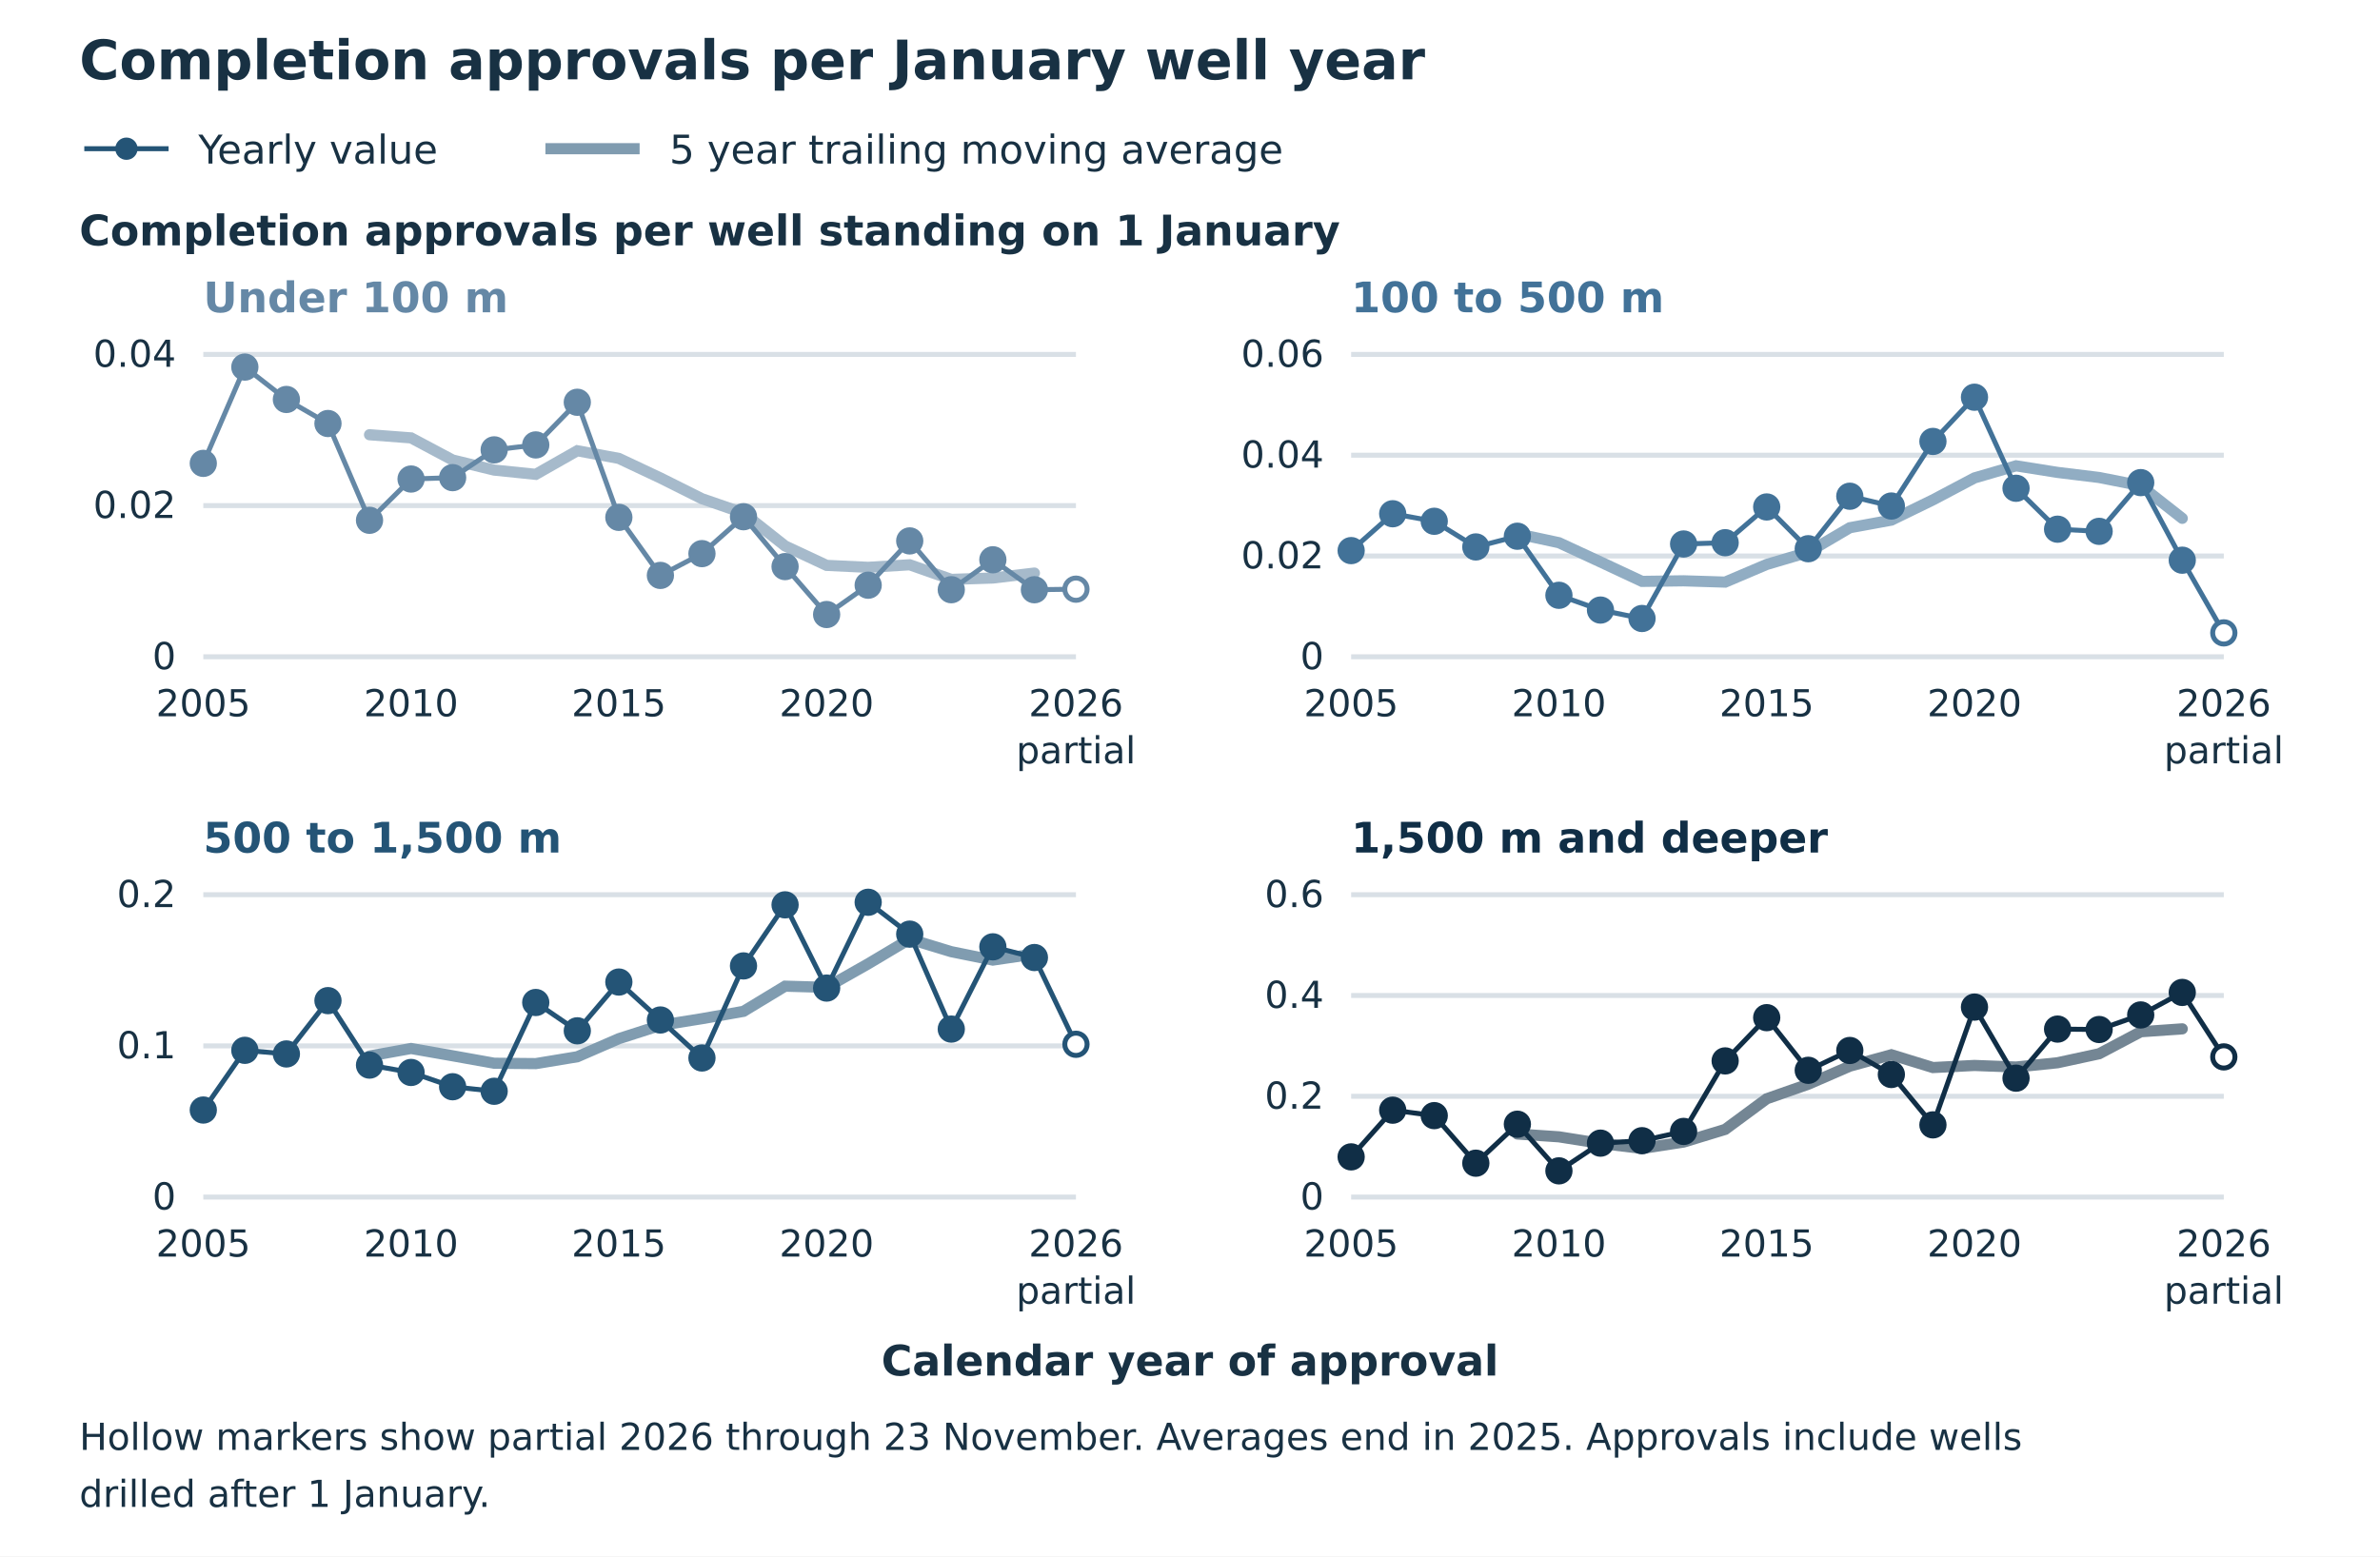
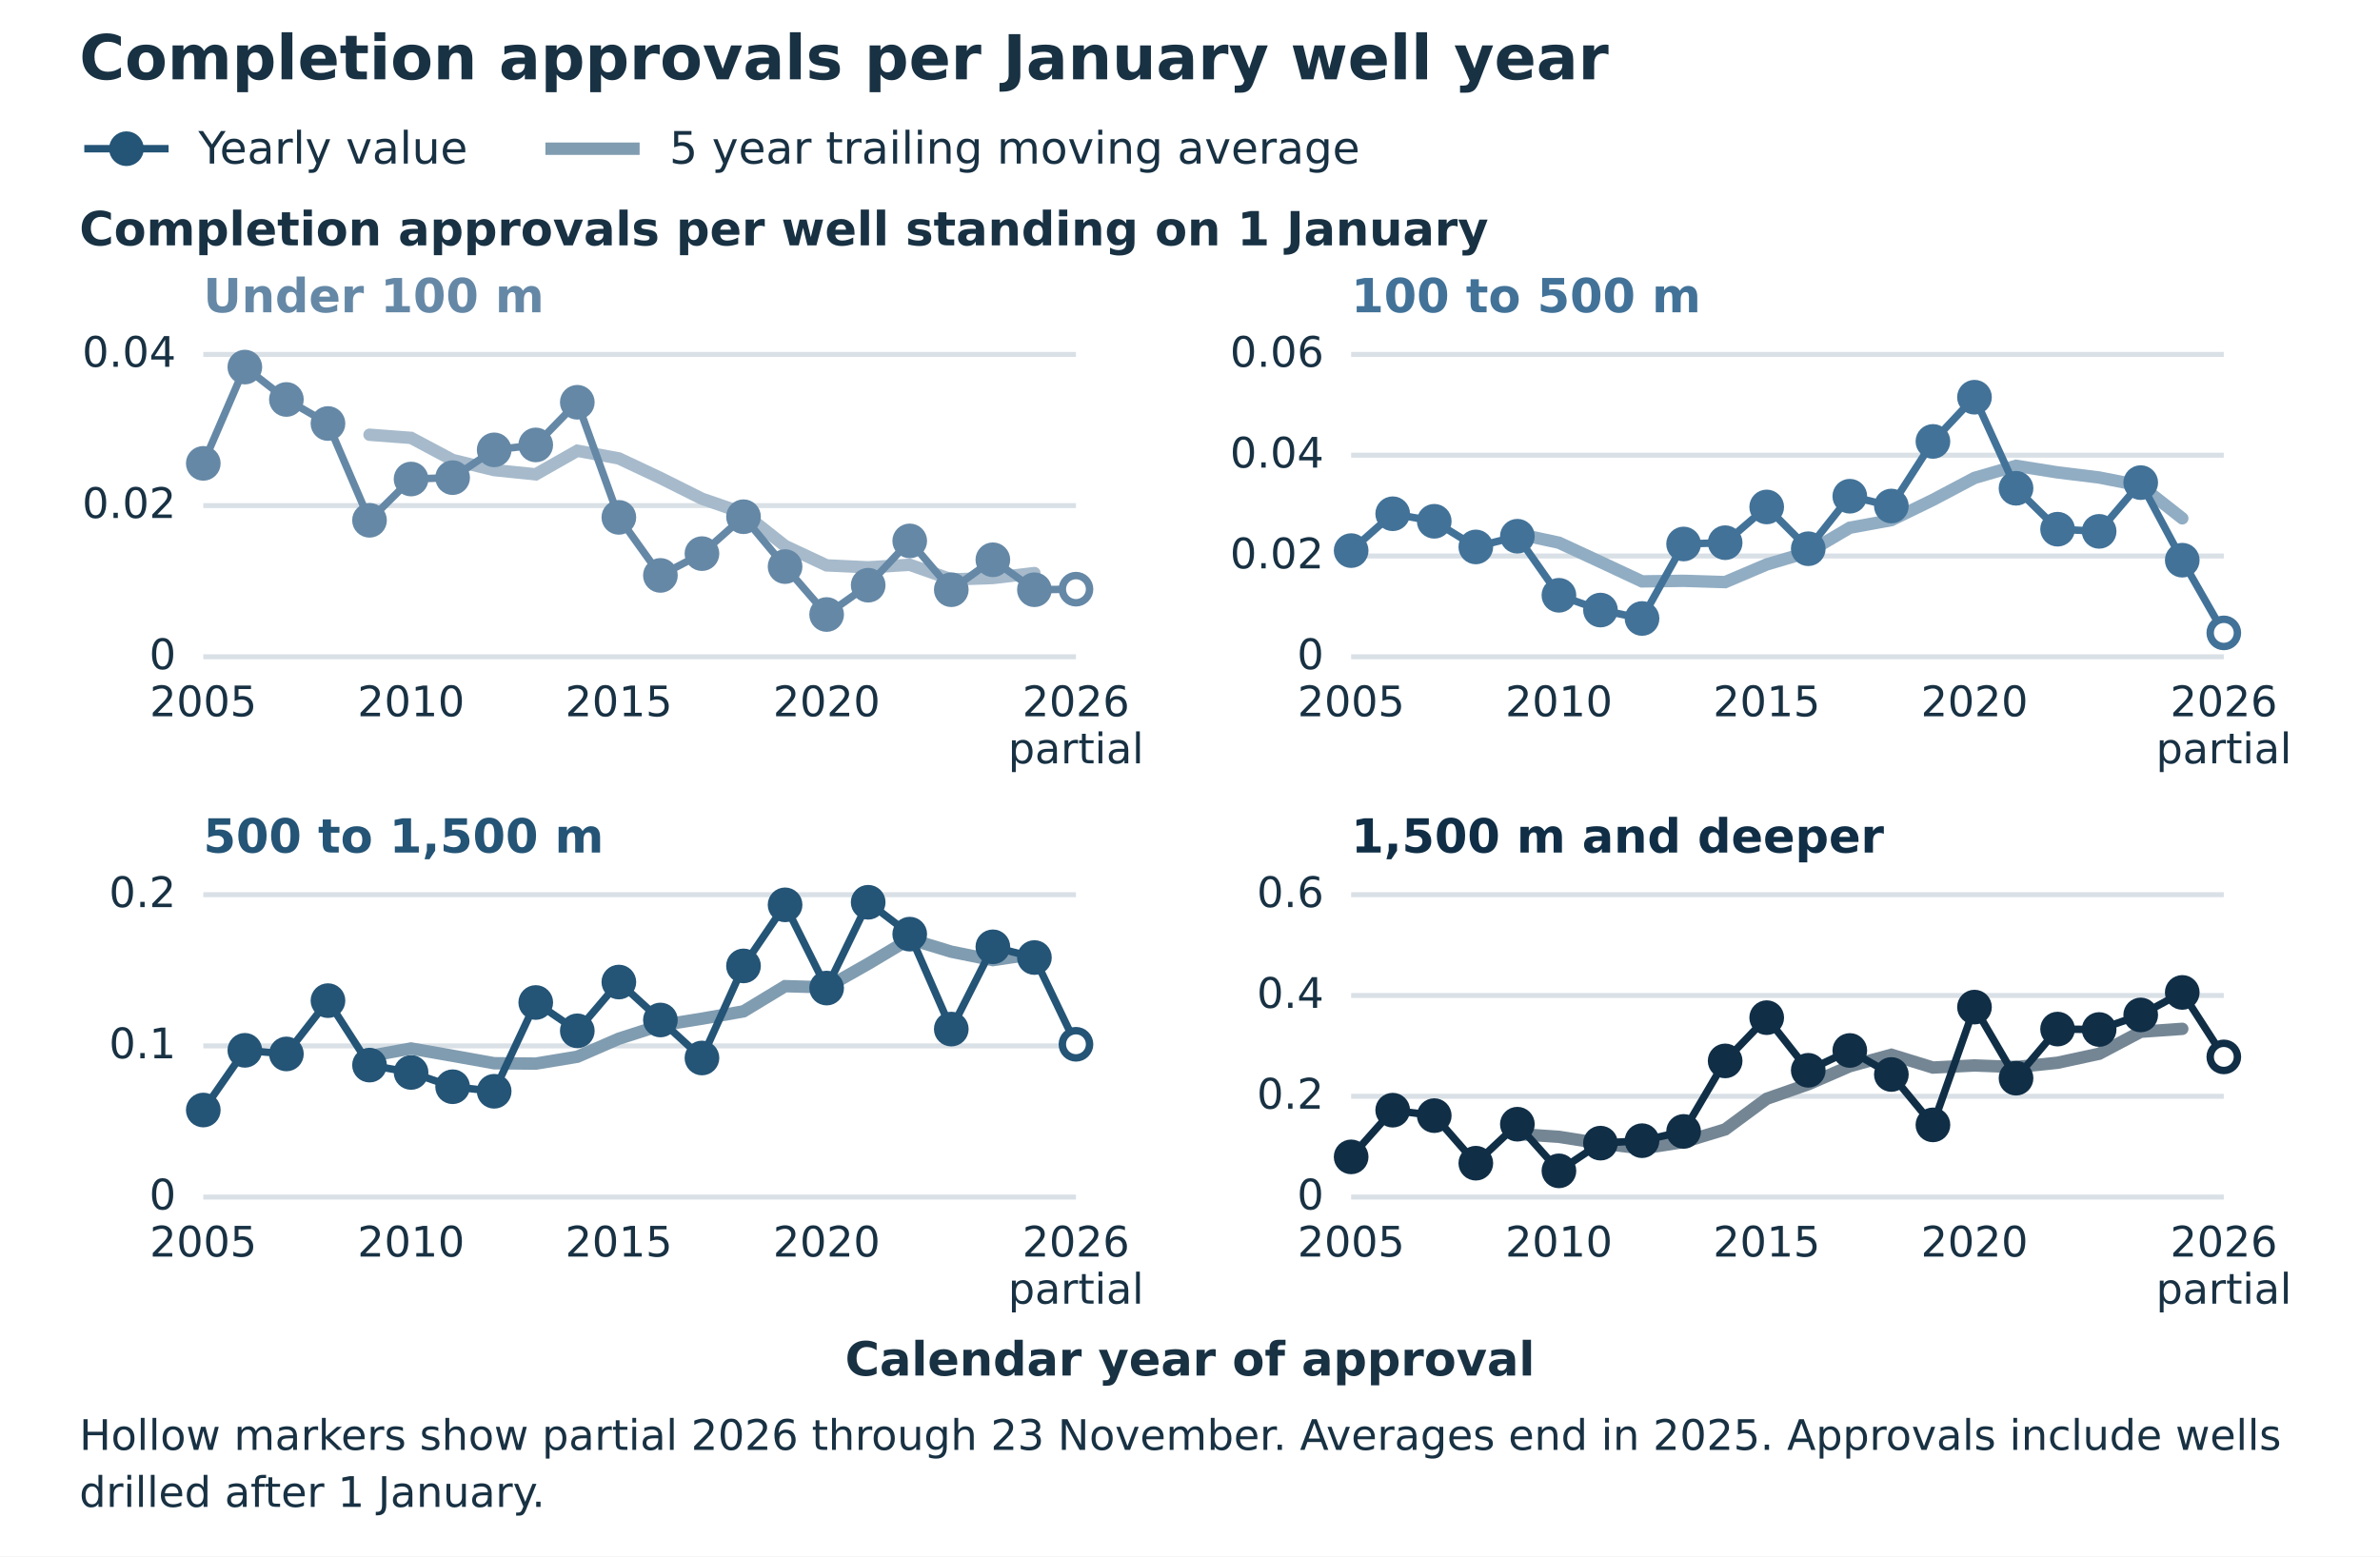
<svg xmlns="http://www.w3.org/2000/svg" role="img" aria-label="Completion approvals per January well year" font-family="'DejaVu Sans','Segoe UI',Arial,sans-serif" fill="#183143" width="960" height="628" viewBox="0 0 960 628">
  <rect width="100%" height="100%" fill="white" />
-   <text x="32" y="32" font-size="22" font-weight="bold">Completion approvals per January well year</text>
-   <line x1="34" y1="60" x2="68" y2="60" stroke="#245476" stroke-width="2" />
-   <circle cx="51" cy="60" r="4.5" fill="#245476" />
-   <text x="80" y="66" font-size="16">Yearly value</text>
-   <line x1="220" y1="60" x2="258" y2="60" stroke="#809cb0" stroke-width="4.5" />
-   <text x="270" y="66" font-size="16">5 year trailing moving average</text>
-   <text x="32" y="99" font-size="17" font-weight="bold">Completion approvals per well standing on 1 January</text>
+   <text x="32" y="32" font-size="25" font-weight="bold">Completion approvals per January well year</text>
+   <line x1="34" y1="60" x2="68" y2="60" stroke="#245476" stroke-width="3" />
+   <circle cx="51" cy="60" r="5.5" stroke="#245476" stroke-width="3" fill="#245476" />
+   <text x="80" y="66" font-size="18">Yearly value</text>
+   <line x1="220" y1="60" x2="258" y2="60" stroke="#809cb0" stroke-width="5" />
+   <text x="270" y="66" font-size="18">5 year trailing moving average</text>
+   <text x="32" y="99" font-size="19" font-weight="bold">Completion approvals per well standing on 1 January</text>
  <g class="panel">
-     <text x="82" y="126" font-size="17" font-weight="bold" fill="#6588a6">Under 100 m</text>
+     <text x="82" y="126" font-size="19" font-weight="bold" fill="#6588a6">Under 100 m</text>
    <line x1="82" y1="265.0" x2="434" y2="265.0" stroke="#d9e0e6" stroke-width="2" />
-     <text x="71" y="270.0" font-size="15" text-anchor="end">0</text>
+     <text x="71" y="270.0" font-size="17" text-anchor="end">0</text>
    <line x1="82" y1="204.0" x2="434" y2="204.0" stroke="#d9e0e6" stroke-width="2" />
-     <text x="71" y="209.0" font-size="15" text-anchor="end">0.02</text>
+     <text x="71" y="209.0" font-size="17" text-anchor="end">0.02</text>
    <line x1="82" y1="143.0" x2="434" y2="143.0" stroke="#d9e0e6" stroke-width="2" />
-     <text x="71" y="148.0" font-size="15" text-anchor="end">0.04</text>
-     <text x="82.0" y="289" font-size="15" text-anchor="middle">2005</text>
-     <text x="165.81" y="289" font-size="15" text-anchor="middle">2010</text>
-     <text x="249.619" y="289" font-size="15" text-anchor="middle">2015</text>
-     <text x="333.429" y="289" font-size="15" text-anchor="middle">2020</text>
-     <text x="434.0" y="289" font-size="15" text-anchor="middle">2026</text>
-     <text x="434.0" y="308" font-size="15" text-anchor="middle">partial</text>
-     <path d="M149.05,175.41 l0,0 L165.81,176.68 L182.57,185.60 L199.33,189.67 L216.10,191.39 L232.86,181.87 L249.62,184.96 L266.38,192.85 L283.14,201.23 L299.90,207.02 L316.67,220.28 L333.43,228.12 L350.19,228.91 L366.95,227.88 L383.71,233.77 L400.48,233.22 L417.24,231.22" fill="none" stroke="#a6bacb" stroke-width="4.5" stroke-linecap="round" class="average" />
-     <path d="M82.00,186.96 l0,0 L98.76,148.11 L115.52,161.18 L132.29,170.88 L149.05,209.93 L165.81,193.28 L182.57,192.72 L199.33,181.51 L216.10,179.52 L232.86,162.31 L249.62,208.75 L266.38,232.17 L283.14,223.38 L299.90,208.49 L316.67,228.61 L333.43,247.95 L350.19,236.12 L366.95,218.25 L383.71,237.94 L400.48,225.86 L417.24,237.95 L434.00,237.72" fill="none" stroke="#6588a6" stroke-width="2" stroke-linecap="round" class="yearly" />
-     <circle cx="82.00" cy="186.96" r="4.5" stroke="#6588a6" stroke-width="2" fill="#6588a6" />
-     <circle cx="98.76" cy="148.11" r="4.5" stroke="#6588a6" stroke-width="2" fill="#6588a6" />
-     <circle cx="115.52" cy="161.18" r="4.5" stroke="#6588a6" stroke-width="2" fill="#6588a6" />
-     <circle cx="132.29" cy="170.88" r="4.5" stroke="#6588a6" stroke-width="2" fill="#6588a6" />
-     <circle cx="149.05" cy="209.93" r="4.5" stroke="#6588a6" stroke-width="2" fill="#6588a6" />
-     <circle cx="165.81" cy="193.28" r="4.5" stroke="#6588a6" stroke-width="2" fill="#6588a6" />
-     <circle cx="182.57" cy="192.72" r="4.5" stroke="#6588a6" stroke-width="2" fill="#6588a6" />
-     <circle cx="199.33" cy="181.51" r="4.5" stroke="#6588a6" stroke-width="2" fill="#6588a6" />
-     <circle cx="216.10" cy="179.52" r="4.5" stroke="#6588a6" stroke-width="2" fill="#6588a6" />
-     <circle cx="232.86" cy="162.31" r="4.5" stroke="#6588a6" stroke-width="2" fill="#6588a6" />
-     <circle cx="249.62" cy="208.75" r="4.5" stroke="#6588a6" stroke-width="2" fill="#6588a6" />
-     <circle cx="266.38" cy="232.17" r="4.5" stroke="#6588a6" stroke-width="2" fill="#6588a6" />
-     <circle cx="283.14" cy="223.38" r="4.5" stroke="#6588a6" stroke-width="2" fill="#6588a6" />
-     <circle cx="299.90" cy="208.49" r="4.5" stroke="#6588a6" stroke-width="2" fill="#6588a6" />
-     <circle cx="316.67" cy="228.61" r="4.5" stroke="#6588a6" stroke-width="2" fill="#6588a6" />
-     <circle cx="333.43" cy="247.95" r="4.5" stroke="#6588a6" stroke-width="2" fill="#6588a6" />
-     <circle cx="350.19" cy="236.12" r="4.5" stroke="#6588a6" stroke-width="2" fill="#6588a6" />
-     <circle cx="366.95" cy="218.25" r="4.5" stroke="#6588a6" stroke-width="2" fill="#6588a6" />
-     <circle cx="383.71" cy="237.94" r="4.5" stroke="#6588a6" stroke-width="2" fill="#6588a6" />
-     <circle cx="400.48" cy="225.86" r="4.5" stroke="#6588a6" stroke-width="2" fill="#6588a6" />
-     <circle cx="417.24" cy="237.95" r="4.5" stroke="#6588a6" stroke-width="2" fill="#6588a6" />
-     <circle cx="434.00" cy="237.72" r="4.5" stroke="#6588a6" stroke-width="2" fill="white" />
+     <text x="71" y="148.0" font-size="17" text-anchor="end">0.04</text>
+     <text x="82.0" y="289" font-size="17" text-anchor="middle">2005</text>
+     <text x="165.81" y="289" font-size="17" text-anchor="middle">2010</text>
+     <text x="249.619" y="289" font-size="17" text-anchor="middle">2015</text>
+     <text x="333.429" y="289" font-size="17" text-anchor="middle">2020</text>
+     <text x="434.0" y="289" font-size="17" text-anchor="middle">2026</text>
+     <text x="434.0" y="308" font-size="17" text-anchor="middle">partial</text>
+     <path d="M149.05,175.41 l0,0 L165.81,176.68 L182.57,185.60 L199.33,189.67 L216.10,191.39 L232.86,181.87 L249.62,184.96 L266.38,192.85 L283.14,201.23 L299.90,207.02 L316.67,220.28 L333.43,228.12 L350.19,228.91 L366.95,227.88 L383.71,233.77 L400.48,233.22 L417.24,231.22" fill="none" stroke="#a6bacb" stroke-width="5" stroke-linecap="round" class="average" />
+     <path d="M82.00,186.96 l0,0 L98.76,148.11 L115.52,161.18 L132.29,170.88 L149.05,209.93 L165.81,193.28 L182.57,192.72 L199.33,181.51 L216.10,179.52 L232.86,162.31 L249.62,208.75 L266.38,232.17 L283.14,223.38 L299.90,208.49 L316.67,228.61 L333.43,247.95 L350.19,236.12 L366.95,218.25 L383.71,237.94 L400.48,225.86 L417.24,237.95 L434.00,237.72" fill="none" stroke="#6588a6" stroke-width="3" stroke-linecap="round" class="yearly" />
+     <circle cx="82.00" cy="186.96" r="5.5" stroke="#6588a6" stroke-width="3" fill="#6588a6" />
+     <circle cx="98.76" cy="148.11" r="5.5" stroke="#6588a6" stroke-width="3" fill="#6588a6" />
+     <circle cx="115.52" cy="161.18" r="5.5" stroke="#6588a6" stroke-width="3" fill="#6588a6" />
+     <circle cx="132.29" cy="170.88" r="5.5" stroke="#6588a6" stroke-width="3" fill="#6588a6" />
+     <circle cx="149.05" cy="209.93" r="5.5" stroke="#6588a6" stroke-width="3" fill="#6588a6" />
+     <circle cx="165.81" cy="193.28" r="5.5" stroke="#6588a6" stroke-width="3" fill="#6588a6" />
+     <circle cx="182.57" cy="192.72" r="5.5" stroke="#6588a6" stroke-width="3" fill="#6588a6" />
+     <circle cx="199.33" cy="181.51" r="5.5" stroke="#6588a6" stroke-width="3" fill="#6588a6" />
+     <circle cx="216.10" cy="179.52" r="5.5" stroke="#6588a6" stroke-width="3" fill="#6588a6" />
+     <circle cx="232.86" cy="162.31" r="5.5" stroke="#6588a6" stroke-width="3" fill="#6588a6" />
+     <circle cx="249.62" cy="208.75" r="5.5" stroke="#6588a6" stroke-width="3" fill="#6588a6" />
+     <circle cx="266.38" cy="232.17" r="5.5" stroke="#6588a6" stroke-width="3" fill="#6588a6" />
+     <circle cx="283.14" cy="223.38" r="5.5" stroke="#6588a6" stroke-width="3" fill="#6588a6" />
+     <circle cx="299.90" cy="208.49" r="5.5" stroke="#6588a6" stroke-width="3" fill="#6588a6" />
+     <circle cx="316.67" cy="228.61" r="5.5" stroke="#6588a6" stroke-width="3" fill="#6588a6" />
+     <circle cx="333.43" cy="247.95" r="5.5" stroke="#6588a6" stroke-width="3" fill="#6588a6" />
+     <circle cx="350.19" cy="236.12" r="5.5" stroke="#6588a6" stroke-width="3" fill="#6588a6" />
+     <circle cx="366.95" cy="218.25" r="5.5" stroke="#6588a6" stroke-width="3" fill="#6588a6" />
+     <circle cx="383.71" cy="237.94" r="5.5" stroke="#6588a6" stroke-width="3" fill="#6588a6" />
+     <circle cx="400.48" cy="225.86" r="5.5" stroke="#6588a6" stroke-width="3" fill="#6588a6" />
+     <circle cx="417.24" cy="237.95" r="5.5" stroke="#6588a6" stroke-width="3" fill="#6588a6" />
+     <circle cx="434.00" cy="237.72" r="5.5" stroke="#6588a6" stroke-width="3" fill="white" />
  </g>
  <g class="panel">
-     <text x="545" y="126" font-size="17" font-weight="bold" fill="#427298">100 to 500 m</text>
+     <text x="545" y="126" font-size="19" font-weight="bold" fill="#427298">100 to 500 m</text>
    <line x1="545" y1="265.0" x2="897" y2="265.0" stroke="#d9e0e6" stroke-width="2" />
-     <text x="534" y="270.0" font-size="15" text-anchor="end">0</text>
+     <text x="534" y="270.0" font-size="17" text-anchor="end">0</text>
    <line x1="545" y1="224.333" x2="897" y2="224.333" stroke="#d9e0e6" stroke-width="2" />
-     <text x="534" y="229.333" font-size="15" text-anchor="end">0.02</text>
+     <text x="534" y="229.333" font-size="17" text-anchor="end">0.02</text>
    <line x1="545" y1="183.667" x2="897" y2="183.667" stroke="#d9e0e6" stroke-width="2" />
-     <text x="534" y="188.667" font-size="15" text-anchor="end">0.04</text>
+     <text x="534" y="188.667" font-size="17" text-anchor="end">0.04</text>
    <line x1="545" y1="143.0" x2="897" y2="143.0" stroke="#d9e0e6" stroke-width="2" />
-     <text x="534" y="148.0" font-size="15" text-anchor="end">0.06</text>
-     <text x="545.0" y="289" font-size="15" text-anchor="middle">2005</text>
-     <text x="628.81" y="289" font-size="15" text-anchor="middle">2010</text>
-     <text x="712.619" y="289" font-size="15" text-anchor="middle">2015</text>
-     <text x="796.429" y="289" font-size="15" text-anchor="middle">2020</text>
-     <text x="897.0" y="289" font-size="15" text-anchor="middle">2026</text>
-     <text x="897.0" y="308" font-size="15" text-anchor="middle">partial</text>
-     <path d="M612.05,215.37 l0,0 L628.81,218.97 L645.57,226.74 L662.33,234.58 L679.10,234.35 L695.86,234.87 L712.62,227.74 L729.38,222.79 L746.14,212.93 L762.90,209.86 L779.67,201.69 L796.43,192.83 L813.19,187.95 L829.95,190.61 L846.71,192.66 L863.48,195.98 L880.24,209.14" fill="none" stroke="#91adc3" stroke-width="4.5" stroke-linecap="round" class="average" />
-     <path d="M545.00,222.16 l0,0 L561.76,207.29 L578.52,210.33 L595.29,220.68 L612.05,216.36 L628.81,240.19 L645.57,246.15 L662.33,249.55 L679.10,219.49 L695.86,218.97 L712.62,204.55 L729.38,221.40 L746.14,200.22 L762.90,204.17 L779.67,178.11 L796.43,160.27 L813.19,197.01 L829.95,213.52 L846.71,214.39 L863.48,194.73 L880.24,226.03 L897.00,255.36" fill="none" stroke="#427298" stroke-width="2" stroke-linecap="round" class="yearly" />
-     <circle cx="545.00" cy="222.16" r="4.5" stroke="#427298" stroke-width="2" fill="#427298" />
-     <circle cx="561.76" cy="207.29" r="4.5" stroke="#427298" stroke-width="2" fill="#427298" />
-     <circle cx="578.52" cy="210.33" r="4.5" stroke="#427298" stroke-width="2" fill="#427298" />
-     <circle cx="595.29" cy="220.68" r="4.5" stroke="#427298" stroke-width="2" fill="#427298" />
-     <circle cx="612.05" cy="216.36" r="4.5" stroke="#427298" stroke-width="2" fill="#427298" />
-     <circle cx="628.81" cy="240.19" r="4.5" stroke="#427298" stroke-width="2" fill="#427298" />
-     <circle cx="645.57" cy="246.15" r="4.5" stroke="#427298" stroke-width="2" fill="#427298" />
-     <circle cx="662.33" cy="249.55" r="4.5" stroke="#427298" stroke-width="2" fill="#427298" />
-     <circle cx="679.10" cy="219.49" r="4.5" stroke="#427298" stroke-width="2" fill="#427298" />
-     <circle cx="695.86" cy="218.97" r="4.5" stroke="#427298" stroke-width="2" fill="#427298" />
-     <circle cx="712.62" cy="204.55" r="4.5" stroke="#427298" stroke-width="2" fill="#427298" />
-     <circle cx="729.38" cy="221.40" r="4.5" stroke="#427298" stroke-width="2" fill="#427298" />
-     <circle cx="746.14" cy="200.22" r="4.5" stroke="#427298" stroke-width="2" fill="#427298" />
-     <circle cx="762.90" cy="204.17" r="4.5" stroke="#427298" stroke-width="2" fill="#427298" />
-     <circle cx="779.67" cy="178.11" r="4.5" stroke="#427298" stroke-width="2" fill="#427298" />
-     <circle cx="796.43" cy="160.27" r="4.5" stroke="#427298" stroke-width="2" fill="#427298" />
-     <circle cx="813.19" cy="197.01" r="4.5" stroke="#427298" stroke-width="2" fill="#427298" />
-     <circle cx="829.95" cy="213.52" r="4.5" stroke="#427298" stroke-width="2" fill="#427298" />
-     <circle cx="846.71" cy="214.39" r="4.5" stroke="#427298" stroke-width="2" fill="#427298" />
-     <circle cx="863.48" cy="194.73" r="4.5" stroke="#427298" stroke-width="2" fill="#427298" />
-     <circle cx="880.24" cy="226.03" r="4.5" stroke="#427298" stroke-width="2" fill="#427298" />
-     <circle cx="897.00" cy="255.36" r="4.5" stroke="#427298" stroke-width="2" fill="white" />
+     <text x="534" y="148.0" font-size="17" text-anchor="end">0.06</text>
+     <text x="545.0" y="289" font-size="17" text-anchor="middle">2005</text>
+     <text x="628.81" y="289" font-size="17" text-anchor="middle">2010</text>
+     <text x="712.619" y="289" font-size="17" text-anchor="middle">2015</text>
+     <text x="796.429" y="289" font-size="17" text-anchor="middle">2020</text>
+     <text x="897.0" y="289" font-size="17" text-anchor="middle">2026</text>
+     <text x="897.0" y="308" font-size="17" text-anchor="middle">partial</text>
+     <path d="M612.05,215.37 l0,0 L628.81,218.97 L645.57,226.74 L662.33,234.58 L679.10,234.35 L695.86,234.87 L712.62,227.74 L729.38,222.79 L746.14,212.93 L762.90,209.86 L779.67,201.69 L796.43,192.83 L813.19,187.95 L829.95,190.61 L846.71,192.66 L863.48,195.98 L880.24,209.14" fill="none" stroke="#91adc3" stroke-width="5" stroke-linecap="round" class="average" />
+     <path d="M545.00,222.16 l0,0 L561.76,207.29 L578.52,210.33 L595.29,220.68 L612.05,216.36 L628.81,240.19 L645.57,246.15 L662.33,249.55 L679.10,219.49 L695.86,218.97 L712.62,204.55 L729.38,221.40 L746.14,200.22 L762.90,204.17 L779.67,178.11 L796.43,160.27 L813.19,197.01 L829.95,213.52 L846.71,214.39 L863.48,194.73 L880.24,226.03 L897.00,255.36" fill="none" stroke="#427298" stroke-width="3" stroke-linecap="round" class="yearly" />
+     <circle cx="545.00" cy="222.16" r="5.5" stroke="#427298" stroke-width="3" fill="#427298" />
+     <circle cx="561.76" cy="207.29" r="5.5" stroke="#427298" stroke-width="3" fill="#427298" />
+     <circle cx="578.52" cy="210.33" r="5.5" stroke="#427298" stroke-width="3" fill="#427298" />
+     <circle cx="595.29" cy="220.68" r="5.5" stroke="#427298" stroke-width="3" fill="#427298" />
+     <circle cx="612.05" cy="216.36" r="5.5" stroke="#427298" stroke-width="3" fill="#427298" />
+     <circle cx="628.81" cy="240.19" r="5.5" stroke="#427298" stroke-width="3" fill="#427298" />
+     <circle cx="645.57" cy="246.15" r="5.5" stroke="#427298" stroke-width="3" fill="#427298" />
+     <circle cx="662.33" cy="249.55" r="5.5" stroke="#427298" stroke-width="3" fill="#427298" />
+     <circle cx="679.10" cy="219.49" r="5.5" stroke="#427298" stroke-width="3" fill="#427298" />
+     <circle cx="695.86" cy="218.97" r="5.5" stroke="#427298" stroke-width="3" fill="#427298" />
+     <circle cx="712.62" cy="204.55" r="5.5" stroke="#427298" stroke-width="3" fill="#427298" />
+     <circle cx="729.38" cy="221.40" r="5.5" stroke="#427298" stroke-width="3" fill="#427298" />
+     <circle cx="746.14" cy="200.22" r="5.5" stroke="#427298" stroke-width="3" fill="#427298" />
+     <circle cx="762.90" cy="204.17" r="5.5" stroke="#427298" stroke-width="3" fill="#427298" />
+     <circle cx="779.67" cy="178.11" r="5.5" stroke="#427298" stroke-width="3" fill="#427298" />
+     <circle cx="796.43" cy="160.27" r="5.5" stroke="#427298" stroke-width="3" fill="#427298" />
+     <circle cx="813.19" cy="197.01" r="5.5" stroke="#427298" stroke-width="3" fill="#427298" />
+     <circle cx="829.95" cy="213.52" r="5.5" stroke="#427298" stroke-width="3" fill="#427298" />
+     <circle cx="846.71" cy="214.39" r="5.5" stroke="#427298" stroke-width="3" fill="#427298" />
+     <circle cx="863.48" cy="194.73" r="5.5" stroke="#427298" stroke-width="3" fill="#427298" />
+     <circle cx="880.24" cy="226.03" r="5.5" stroke="#427298" stroke-width="3" fill="#427298" />
+     <circle cx="897.00" cy="255.36" r="5.5" stroke="#427298" stroke-width="3" fill="white" />
  </g>
  <g class="panel">
-     <text x="82" y="344" font-size="17" font-weight="bold" fill="#245476">500 to 1,500 m</text>
+     <text x="82" y="344" font-size="19" font-weight="bold" fill="#245476">500 to 1,500 m</text>
    <line x1="82" y1="483.0" x2="434" y2="483.0" stroke="#d9e0e6" stroke-width="2" />
-     <text x="71" y="488.0" font-size="15" text-anchor="end">0</text>
+     <text x="71" y="488.0" font-size="17" text-anchor="end">0</text>
    <line x1="82" y1="422.0" x2="434" y2="422.0" stroke="#d9e0e6" stroke-width="2" />
-     <text x="71" y="427.0" font-size="15" text-anchor="end">0.1</text>
+     <text x="71" y="427.0" font-size="17" text-anchor="end">0.1</text>
    <line x1="82" y1="361.0" x2="434" y2="361.0" stroke="#d9e0e6" stroke-width="2" />
-     <text x="71" y="366.0" font-size="15" text-anchor="end">0.2</text>
-     <text x="82.0" y="507" font-size="15" text-anchor="middle">2005</text>
-     <text x="165.81" y="507" font-size="15" text-anchor="middle">2010</text>
-     <text x="249.619" y="507" font-size="15" text-anchor="middle">2015</text>
-     <text x="333.429" y="507" font-size="15" text-anchor="middle">2020</text>
-     <text x="434.0" y="507" font-size="15" text-anchor="middle">2026</text>
-     <text x="434.0" y="526" font-size="15" text-anchor="middle">partial</text>
-     <path d="M149.05,426.08 l0,0 L165.81,423.05 L182.57,425.99 L199.33,429.00 L216.10,429.15 L232.86,426.38 L249.62,419.09 L266.38,413.70 L283.14,411.02 L299.90,408.06 L316.67,397.90 L333.43,398.38 L350.19,388.88 L366.95,378.89 L383.71,383.99 L400.48,387.38 L417.24,384.91" fill="none" stroke="#809cb0" stroke-width="4.5" stroke-linecap="round" class="average" />
-     <path d="M82.00,447.88 l0,0 L98.76,423.79 L115.52,425.25 L132.29,403.74 L149.05,429.75 L165.81,432.72 L182.57,438.48 L199.33,440.31 L216.10,404.49 L232.86,415.92 L249.62,396.24 L266.38,411.55 L283.14,426.88 L299.90,389.73 L316.67,365.09 L333.43,398.67 L350.19,364.05 L366.95,376.91 L383.71,415.22 L400.48,382.03 L417.24,386.35 L434.00,421.35" fill="none" stroke="#245476" stroke-width="2" stroke-linecap="round" class="yearly" />
-     <circle cx="82.00" cy="447.88" r="4.5" stroke="#245476" stroke-width="2" fill="#245476" />
-     <circle cx="98.76" cy="423.79" r="4.5" stroke="#245476" stroke-width="2" fill="#245476" />
-     <circle cx="115.52" cy="425.25" r="4.5" stroke="#245476" stroke-width="2" fill="#245476" />
-     <circle cx="132.29" cy="403.74" r="4.5" stroke="#245476" stroke-width="2" fill="#245476" />
-     <circle cx="149.05" cy="429.75" r="4.5" stroke="#245476" stroke-width="2" fill="#245476" />
-     <circle cx="165.81" cy="432.72" r="4.5" stroke="#245476" stroke-width="2" fill="#245476" />
-     <circle cx="182.57" cy="438.48" r="4.5" stroke="#245476" stroke-width="2" fill="#245476" />
-     <circle cx="199.33" cy="440.31" r="4.5" stroke="#245476" stroke-width="2" fill="#245476" />
-     <circle cx="216.10" cy="404.49" r="4.5" stroke="#245476" stroke-width="2" fill="#245476" />
-     <circle cx="232.86" cy="415.92" r="4.5" stroke="#245476" stroke-width="2" fill="#245476" />
-     <circle cx="249.62" cy="396.24" r="4.5" stroke="#245476" stroke-width="2" fill="#245476" />
-     <circle cx="266.38" cy="411.55" r="4.5" stroke="#245476" stroke-width="2" fill="#245476" />
-     <circle cx="283.14" cy="426.88" r="4.5" stroke="#245476" stroke-width="2" fill="#245476" />
-     <circle cx="299.90" cy="389.73" r="4.5" stroke="#245476" stroke-width="2" fill="#245476" />
-     <circle cx="316.67" cy="365.09" r="4.5" stroke="#245476" stroke-width="2" fill="#245476" />
-     <circle cx="333.43" cy="398.67" r="4.5" stroke="#245476" stroke-width="2" fill="#245476" />
-     <circle cx="350.19" cy="364.05" r="4.5" stroke="#245476" stroke-width="2" fill="#245476" />
-     <circle cx="366.95" cy="376.91" r="4.5" stroke="#245476" stroke-width="2" fill="#245476" />
-     <circle cx="383.71" cy="415.22" r="4.5" stroke="#245476" stroke-width="2" fill="#245476" />
-     <circle cx="400.48" cy="382.03" r="4.5" stroke="#245476" stroke-width="2" fill="#245476" />
-     <circle cx="417.24" cy="386.35" r="4.5" stroke="#245476" stroke-width="2" fill="#245476" />
-     <circle cx="434.00" cy="421.35" r="4.5" stroke="#245476" stroke-width="2" fill="white" />
+     <text x="71" y="366.0" font-size="17" text-anchor="end">0.2</text>
+     <text x="82.0" y="507" font-size="17" text-anchor="middle">2005</text>
+     <text x="165.81" y="507" font-size="17" text-anchor="middle">2010</text>
+     <text x="249.619" y="507" font-size="17" text-anchor="middle">2015</text>
+     <text x="333.429" y="507" font-size="17" text-anchor="middle">2020</text>
+     <text x="434.0" y="507" font-size="17" text-anchor="middle">2026</text>
+     <text x="434.0" y="526" font-size="17" text-anchor="middle">partial</text>
+     <path d="M149.05,426.08 l0,0 L165.81,423.05 L182.57,425.99 L199.33,429.00 L216.10,429.15 L232.86,426.38 L249.62,419.09 L266.38,413.70 L283.14,411.02 L299.90,408.06 L316.67,397.90 L333.43,398.38 L350.19,388.88 L366.95,378.89 L383.71,383.99 L400.48,387.38 L417.24,384.91" fill="none" stroke="#809cb0" stroke-width="5" stroke-linecap="round" class="average" />
+     <path d="M82.00,447.88 l0,0 L98.76,423.79 L115.52,425.25 L132.29,403.74 L149.05,429.75 L165.81,432.72 L182.57,438.48 L199.33,440.31 L216.10,404.49 L232.86,415.92 L249.62,396.24 L266.38,411.55 L283.14,426.88 L299.90,389.73 L316.67,365.09 L333.43,398.67 L350.19,364.05 L366.95,376.91 L383.71,415.22 L400.48,382.03 L417.24,386.35 L434.00,421.35" fill="none" stroke="#245476" stroke-width="3" stroke-linecap="round" class="yearly" />
+     <circle cx="82.00" cy="447.88" r="5.5" stroke="#245476" stroke-width="3" fill="#245476" />
+     <circle cx="98.76" cy="423.79" r="5.5" stroke="#245476" stroke-width="3" fill="#245476" />
+     <circle cx="115.52" cy="425.25" r="5.5" stroke="#245476" stroke-width="3" fill="#245476" />
+     <circle cx="132.29" cy="403.74" r="5.5" stroke="#245476" stroke-width="3" fill="#245476" />
+     <circle cx="149.05" cy="429.75" r="5.5" stroke="#245476" stroke-width="3" fill="#245476" />
+     <circle cx="165.81" cy="432.72" r="5.5" stroke="#245476" stroke-width="3" fill="#245476" />
+     <circle cx="182.57" cy="438.48" r="5.5" stroke="#245476" stroke-width="3" fill="#245476" />
+     <circle cx="199.33" cy="440.31" r="5.5" stroke="#245476" stroke-width="3" fill="#245476" />
+     <circle cx="216.10" cy="404.49" r="5.5" stroke="#245476" stroke-width="3" fill="#245476" />
+     <circle cx="232.86" cy="415.92" r="5.5" stroke="#245476" stroke-width="3" fill="#245476" />
+     <circle cx="249.62" cy="396.24" r="5.5" stroke="#245476" stroke-width="3" fill="#245476" />
+     <circle cx="266.38" cy="411.55" r="5.5" stroke="#245476" stroke-width="3" fill="#245476" />
+     <circle cx="283.14" cy="426.88" r="5.5" stroke="#245476" stroke-width="3" fill="#245476" />
+     <circle cx="299.90" cy="389.73" r="5.5" stroke="#245476" stroke-width="3" fill="#245476" />
+     <circle cx="316.67" cy="365.09" r="5.5" stroke="#245476" stroke-width="3" fill="#245476" />
+     <circle cx="333.43" cy="398.67" r="5.5" stroke="#245476" stroke-width="3" fill="#245476" />
+     <circle cx="350.19" cy="364.05" r="5.5" stroke="#245476" stroke-width="3" fill="#245476" />
+     <circle cx="366.95" cy="376.91" r="5.5" stroke="#245476" stroke-width="3" fill="#245476" />
+     <circle cx="383.71" cy="415.22" r="5.5" stroke="#245476" stroke-width="3" fill="#245476" />
+     <circle cx="400.48" cy="382.03" r="5.5" stroke="#245476" stroke-width="3" fill="#245476" />
+     <circle cx="417.24" cy="386.35" r="5.5" stroke="#245476" stroke-width="3" fill="#245476" />
+     <circle cx="434.00" cy="421.35" r="5.5" stroke="#245476" stroke-width="3" fill="white" />
  </g>
  <g class="panel">
-     <text x="545" y="344" font-size="17" font-weight="bold" fill="#102e46">1,500 m and deeper</text>
+     <text x="545" y="344" font-size="19" font-weight="bold" fill="#102e46">1,500 m and deeper</text>
    <line x1="545" y1="483.0" x2="897" y2="483.0" stroke="#d9e0e6" stroke-width="2" />
-     <text x="534" y="488.0" font-size="15" text-anchor="end">0</text>
+     <text x="534" y="488.0" font-size="17" text-anchor="end">0</text>
    <line x1="545" y1="442.333" x2="897" y2="442.333" stroke="#d9e0e6" stroke-width="2" />
-     <text x="534" y="447.333" font-size="15" text-anchor="end">0.2</text>
+     <text x="534" y="447.333" font-size="17" text-anchor="end">0.2</text>
    <line x1="545" y1="401.667" x2="897" y2="401.667" stroke="#d9e0e6" stroke-width="2" />
-     <text x="534" y="406.667" font-size="15" text-anchor="end">0.4</text>
+     <text x="534" y="406.667" font-size="17" text-anchor="end">0.4</text>
    <line x1="545" y1="361.0" x2="897" y2="361.0" stroke="#d9e0e6" stroke-width="2" />
-     <text x="534" y="366.0" font-size="15" text-anchor="end">0.6</text>
-     <text x="545.0" y="507" font-size="15" text-anchor="middle">2005</text>
-     <text x="628.81" y="507" font-size="15" text-anchor="middle">2010</text>
-     <text x="712.619" y="507" font-size="15" text-anchor="middle">2015</text>
-     <text x="796.429" y="507" font-size="15" text-anchor="middle">2020</text>
-     <text x="897.0" y="507" font-size="15" text-anchor="middle">2026</text>
-     <text x="897.0" y="526" font-size="15" text-anchor="middle">partial</text>
-     <path d="M612.05,457.56 l0,0 L628.81,458.69 L645.57,461.35 L662.33,463.37 L679.10,460.80 L695.86,455.70 L712.62,443.33 L729.38,437.46 L746.14,430.18 L762.90,425.58 L779.67,430.74 L796.43,429.89 L813.19,430.53 L829.95,428.80 L846.71,425.17 L863.48,416.30 L880.24,415.12" fill="none" stroke="#748694" stroke-width="4.5" stroke-linecap="round" class="average" />
-     <path d="M545.00,466.78 l0,0 L561.76,447.94 L578.52,450.14 L595.29,469.33 L612.05,453.60 L628.81,472.42 L645.57,461.24 L662.33,460.25 L679.10,456.51 L695.86,428.06 L712.62,410.61 L729.38,431.85 L746.14,423.85 L762.90,433.54 L779.67,453.87 L796.43,406.35 L813.19,435.03 L829.95,415.22 L846.71,415.39 L863.48,409.51 L880.24,400.43 L897.00,426.44" fill="none" stroke="#102e46" stroke-width="2" stroke-linecap="round" class="yearly" />
-     <circle cx="545.00" cy="466.78" r="4.5" stroke="#102e46" stroke-width="2" fill="#102e46" />
-     <circle cx="561.76" cy="447.94" r="4.5" stroke="#102e46" stroke-width="2" fill="#102e46" />
-     <circle cx="578.52" cy="450.14" r="4.5" stroke="#102e46" stroke-width="2" fill="#102e46" />
-     <circle cx="595.29" cy="469.33" r="4.5" stroke="#102e46" stroke-width="2" fill="#102e46" />
-     <circle cx="612.05" cy="453.60" r="4.5" stroke="#102e46" stroke-width="2" fill="#102e46" />
-     <circle cx="628.81" cy="472.42" r="4.5" stroke="#102e46" stroke-width="2" fill="#102e46" />
-     <circle cx="645.57" cy="461.24" r="4.5" stroke="#102e46" stroke-width="2" fill="#102e46" />
-     <circle cx="662.33" cy="460.25" r="4.5" stroke="#102e46" stroke-width="2" fill="#102e46" />
-     <circle cx="679.10" cy="456.51" r="4.5" stroke="#102e46" stroke-width="2" fill="#102e46" />
-     <circle cx="695.86" cy="428.06" r="4.5" stroke="#102e46" stroke-width="2" fill="#102e46" />
-     <circle cx="712.62" cy="410.61" r="4.5" stroke="#102e46" stroke-width="2" fill="#102e46" />
-     <circle cx="729.38" cy="431.85" r="4.5" stroke="#102e46" stroke-width="2" fill="#102e46" />
-     <circle cx="746.14" cy="423.85" r="4.5" stroke="#102e46" stroke-width="2" fill="#102e46" />
-     <circle cx="762.90" cy="433.54" r="4.5" stroke="#102e46" stroke-width="2" fill="#102e46" />
-     <circle cx="779.67" cy="453.87" r="4.5" stroke="#102e46" stroke-width="2" fill="#102e46" />
-     <circle cx="796.43" cy="406.35" r="4.5" stroke="#102e46" stroke-width="2" fill="#102e46" />
-     <circle cx="813.19" cy="435.03" r="4.5" stroke="#102e46" stroke-width="2" fill="#102e46" />
-     <circle cx="829.95" cy="415.22" r="4.5" stroke="#102e46" stroke-width="2" fill="#102e46" />
-     <circle cx="846.71" cy="415.39" r="4.5" stroke="#102e46" stroke-width="2" fill="#102e46" />
-     <circle cx="863.48" cy="409.51" r="4.5" stroke="#102e46" stroke-width="2" fill="#102e46" />
-     <circle cx="880.24" cy="400.43" r="4.5" stroke="#102e46" stroke-width="2" fill="#102e46" />
-     <circle cx="897.00" cy="426.44" r="4.5" stroke="#102e46" stroke-width="2" fill="white" />
+     <text x="534" y="366.0" font-size="17" text-anchor="end">0.6</text>
+     <text x="545.0" y="507" font-size="17" text-anchor="middle">2005</text>
+     <text x="628.81" y="507" font-size="17" text-anchor="middle">2010</text>
+     <text x="712.619" y="507" font-size="17" text-anchor="middle">2015</text>
+     <text x="796.429" y="507" font-size="17" text-anchor="middle">2020</text>
+     <text x="897.0" y="507" font-size="17" text-anchor="middle">2026</text>
+     <text x="897.0" y="526" font-size="17" text-anchor="middle">partial</text>
+     <path d="M612.05,457.56 l0,0 L628.81,458.69 L645.57,461.35 L662.33,463.37 L679.10,460.80 L695.86,455.70 L712.62,443.33 L729.38,437.46 L746.14,430.18 L762.90,425.58 L779.67,430.74 L796.43,429.89 L813.19,430.53 L829.95,428.80 L846.71,425.17 L863.48,416.30 L880.24,415.12" fill="none" stroke="#748694" stroke-width="5" stroke-linecap="round" class="average" />
+     <path d="M545.00,466.78 l0,0 L561.76,447.94 L578.52,450.14 L595.29,469.33 L612.05,453.60 L628.81,472.42 L645.57,461.24 L662.33,460.25 L679.10,456.51 L695.86,428.06 L712.62,410.61 L729.38,431.85 L746.14,423.85 L762.90,433.54 L779.67,453.87 L796.43,406.35 L813.19,435.03 L829.95,415.22 L846.71,415.39 L863.48,409.51 L880.24,400.43 L897.00,426.44" fill="none" stroke="#102e46" stroke-width="3" stroke-linecap="round" class="yearly" />
+     <circle cx="545.00" cy="466.78" r="5.5" stroke="#102e46" stroke-width="3" fill="#102e46" />
+     <circle cx="561.76" cy="447.94" r="5.5" stroke="#102e46" stroke-width="3" fill="#102e46" />
+     <circle cx="578.52" cy="450.14" r="5.5" stroke="#102e46" stroke-width="3" fill="#102e46" />
+     <circle cx="595.29" cy="469.33" r="5.5" stroke="#102e46" stroke-width="3" fill="#102e46" />
+     <circle cx="612.05" cy="453.60" r="5.5" stroke="#102e46" stroke-width="3" fill="#102e46" />
+     <circle cx="628.81" cy="472.42" r="5.5" stroke="#102e46" stroke-width="3" fill="#102e46" />
+     <circle cx="645.57" cy="461.24" r="5.5" stroke="#102e46" stroke-width="3" fill="#102e46" />
+     <circle cx="662.33" cy="460.25" r="5.5" stroke="#102e46" stroke-width="3" fill="#102e46" />
+     <circle cx="679.10" cy="456.51" r="5.5" stroke="#102e46" stroke-width="3" fill="#102e46" />
+     <circle cx="695.86" cy="428.06" r="5.5" stroke="#102e46" stroke-width="3" fill="#102e46" />
+     <circle cx="712.62" cy="410.61" r="5.5" stroke="#102e46" stroke-width="3" fill="#102e46" />
+     <circle cx="729.38" cy="431.85" r="5.5" stroke="#102e46" stroke-width="3" fill="#102e46" />
+     <circle cx="746.14" cy="423.85" r="5.5" stroke="#102e46" stroke-width="3" fill="#102e46" />
+     <circle cx="762.90" cy="433.54" r="5.5" stroke="#102e46" stroke-width="3" fill="#102e46" />
+     <circle cx="779.67" cy="453.87" r="5.5" stroke="#102e46" stroke-width="3" fill="#102e46" />
+     <circle cx="796.43" cy="406.35" r="5.5" stroke="#102e46" stroke-width="3" fill="#102e46" />
+     <circle cx="813.19" cy="435.03" r="5.5" stroke="#102e46" stroke-width="3" fill="#102e46" />
+     <circle cx="829.95" cy="415.22" r="5.5" stroke="#102e46" stroke-width="3" fill="#102e46" />
+     <circle cx="846.71" cy="415.39" r="5.5" stroke="#102e46" stroke-width="3" fill="#102e46" />
+     <circle cx="863.48" cy="409.51" r="5.5" stroke="#102e46" stroke-width="3" fill="#102e46" />
+     <circle cx="880.24" cy="400.43" r="5.5" stroke="#102e46" stroke-width="3" fill="#102e46" />
+     <circle cx="897.00" cy="426.44" r="5.5" stroke="#102e46" stroke-width="3" fill="white" />
  </g>
-   <text x="480" y="555" font-size="17" text-anchor="middle" font-weight="bold">Calendar year of approval</text>
-   <text x="32" y="585" font-size="15">Hollow markers show partial 2026 through 23 November. Averages end in 2025. Approvals include wells</text>
-   <text x="32" y="608" font-size="15">drilled after 1 January.</text>
+   <text x="480.0" y="555" font-size="19" text-anchor="middle" font-weight="bold">Calendar year of approval</text>
+   <text x="32" y="585" font-size="17">Hollow markers show partial 2026 through 23 November. Averages end in 2025. Approvals include wells</text>
+   <text x="32" y="608" font-size="17">drilled after 1 January.</text>
</svg>
